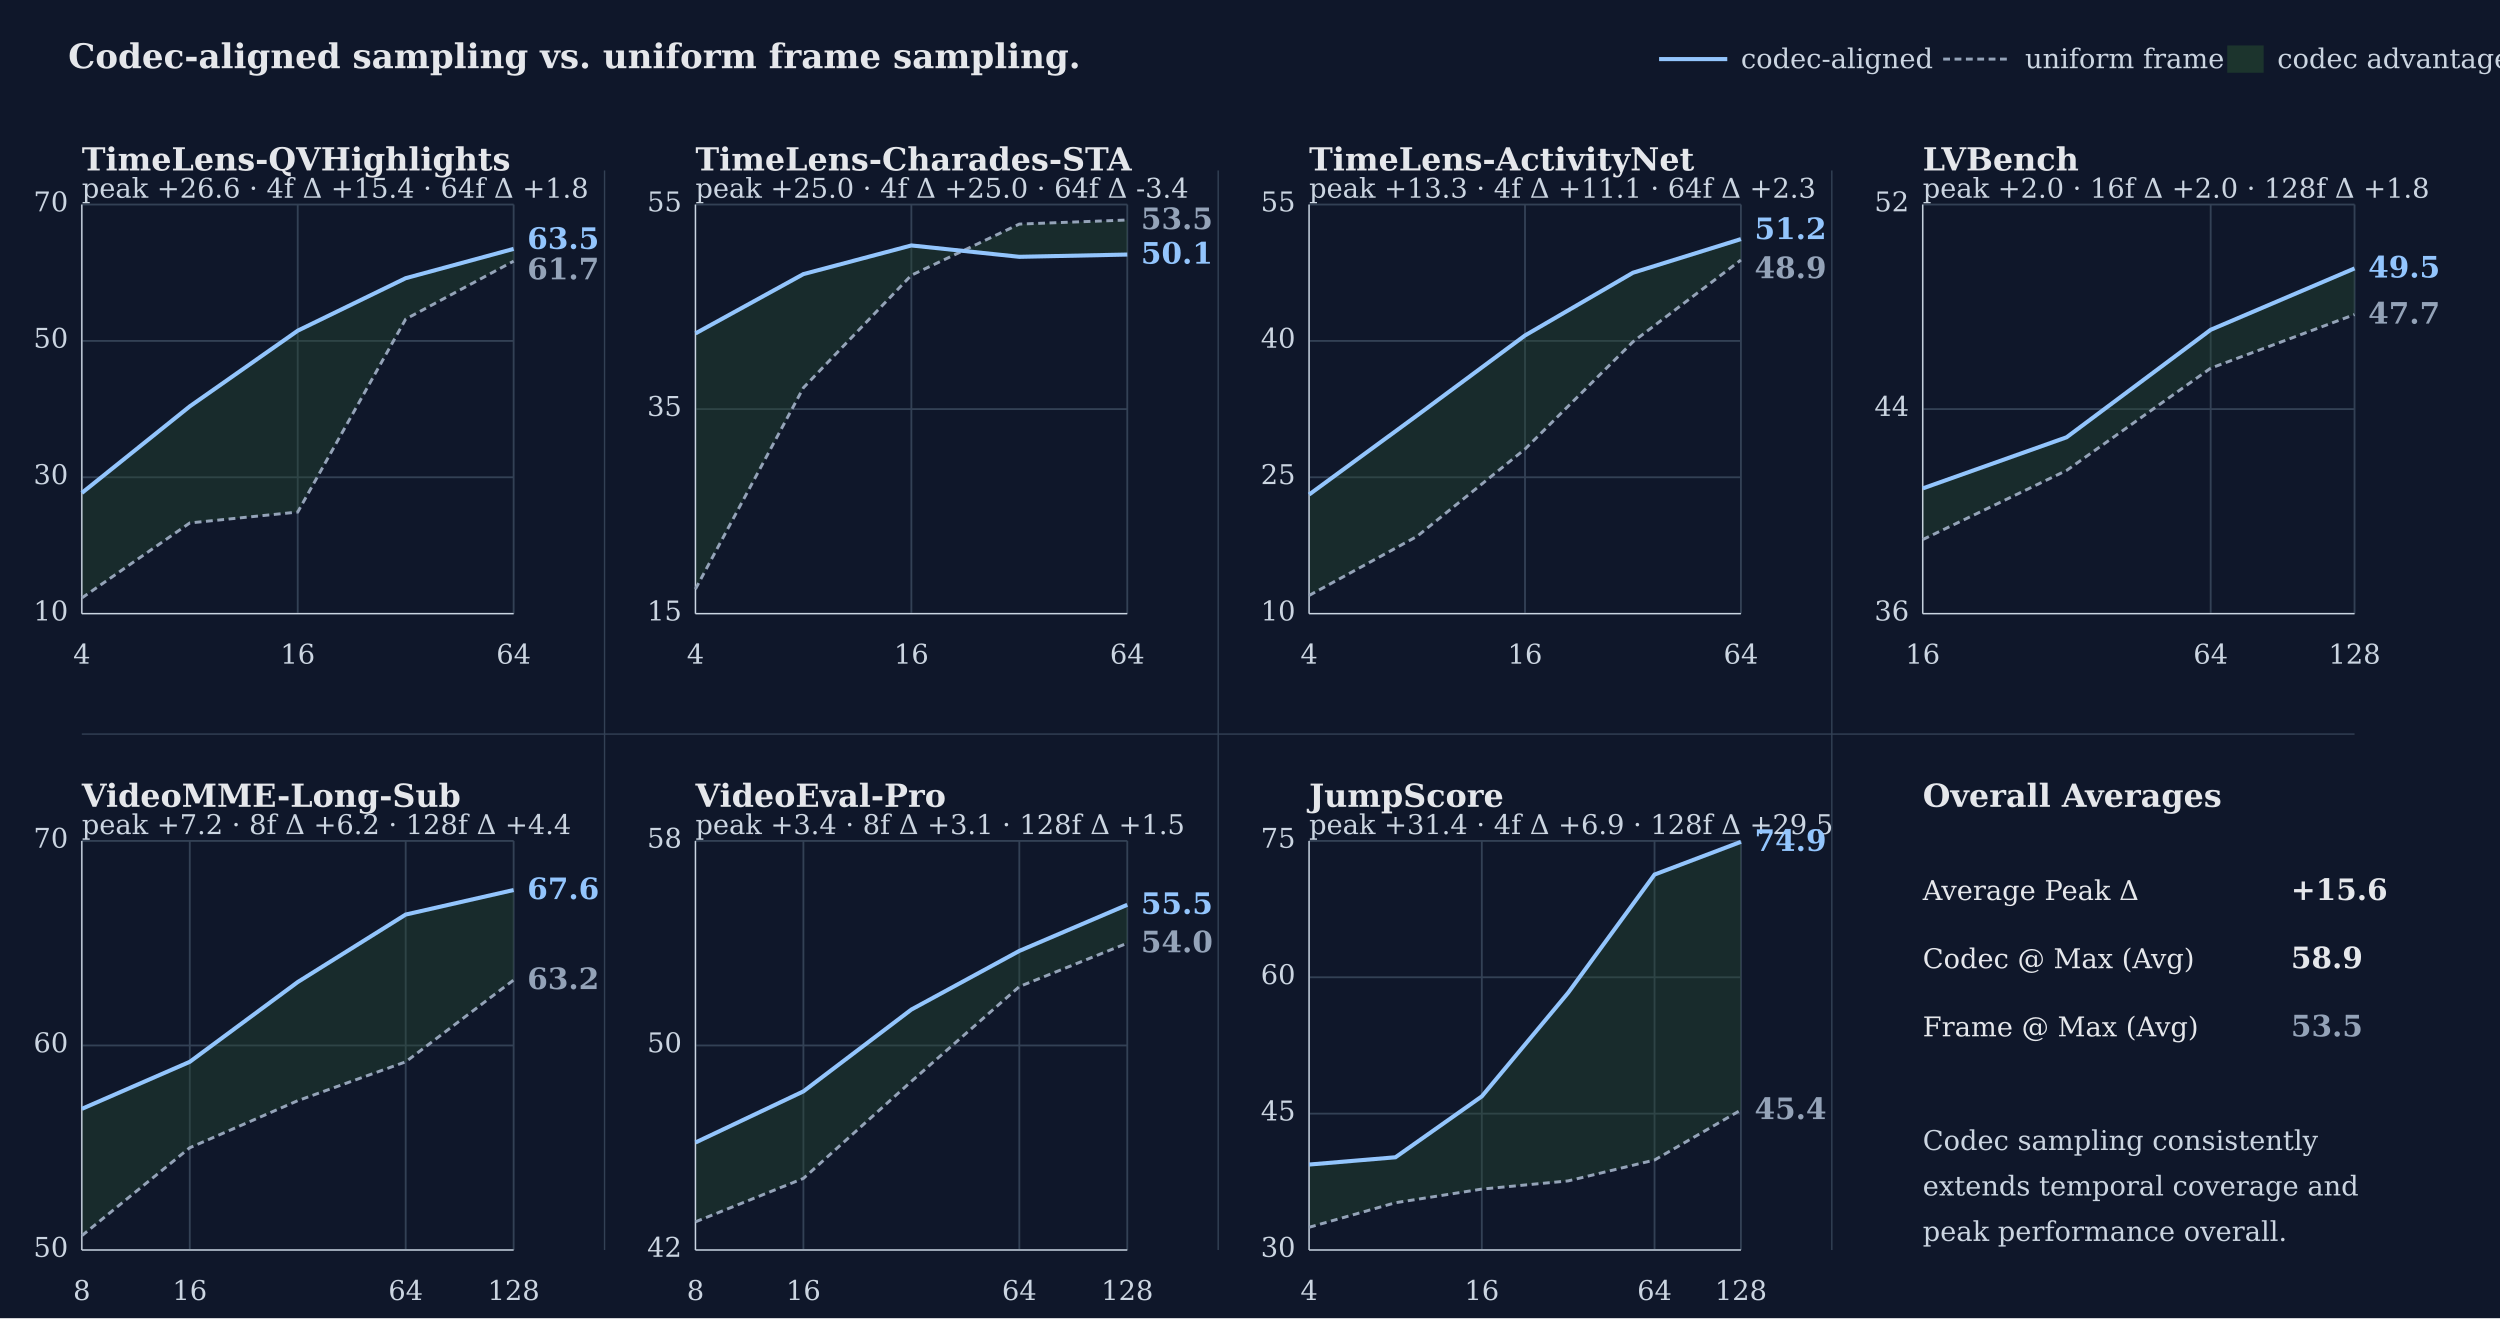
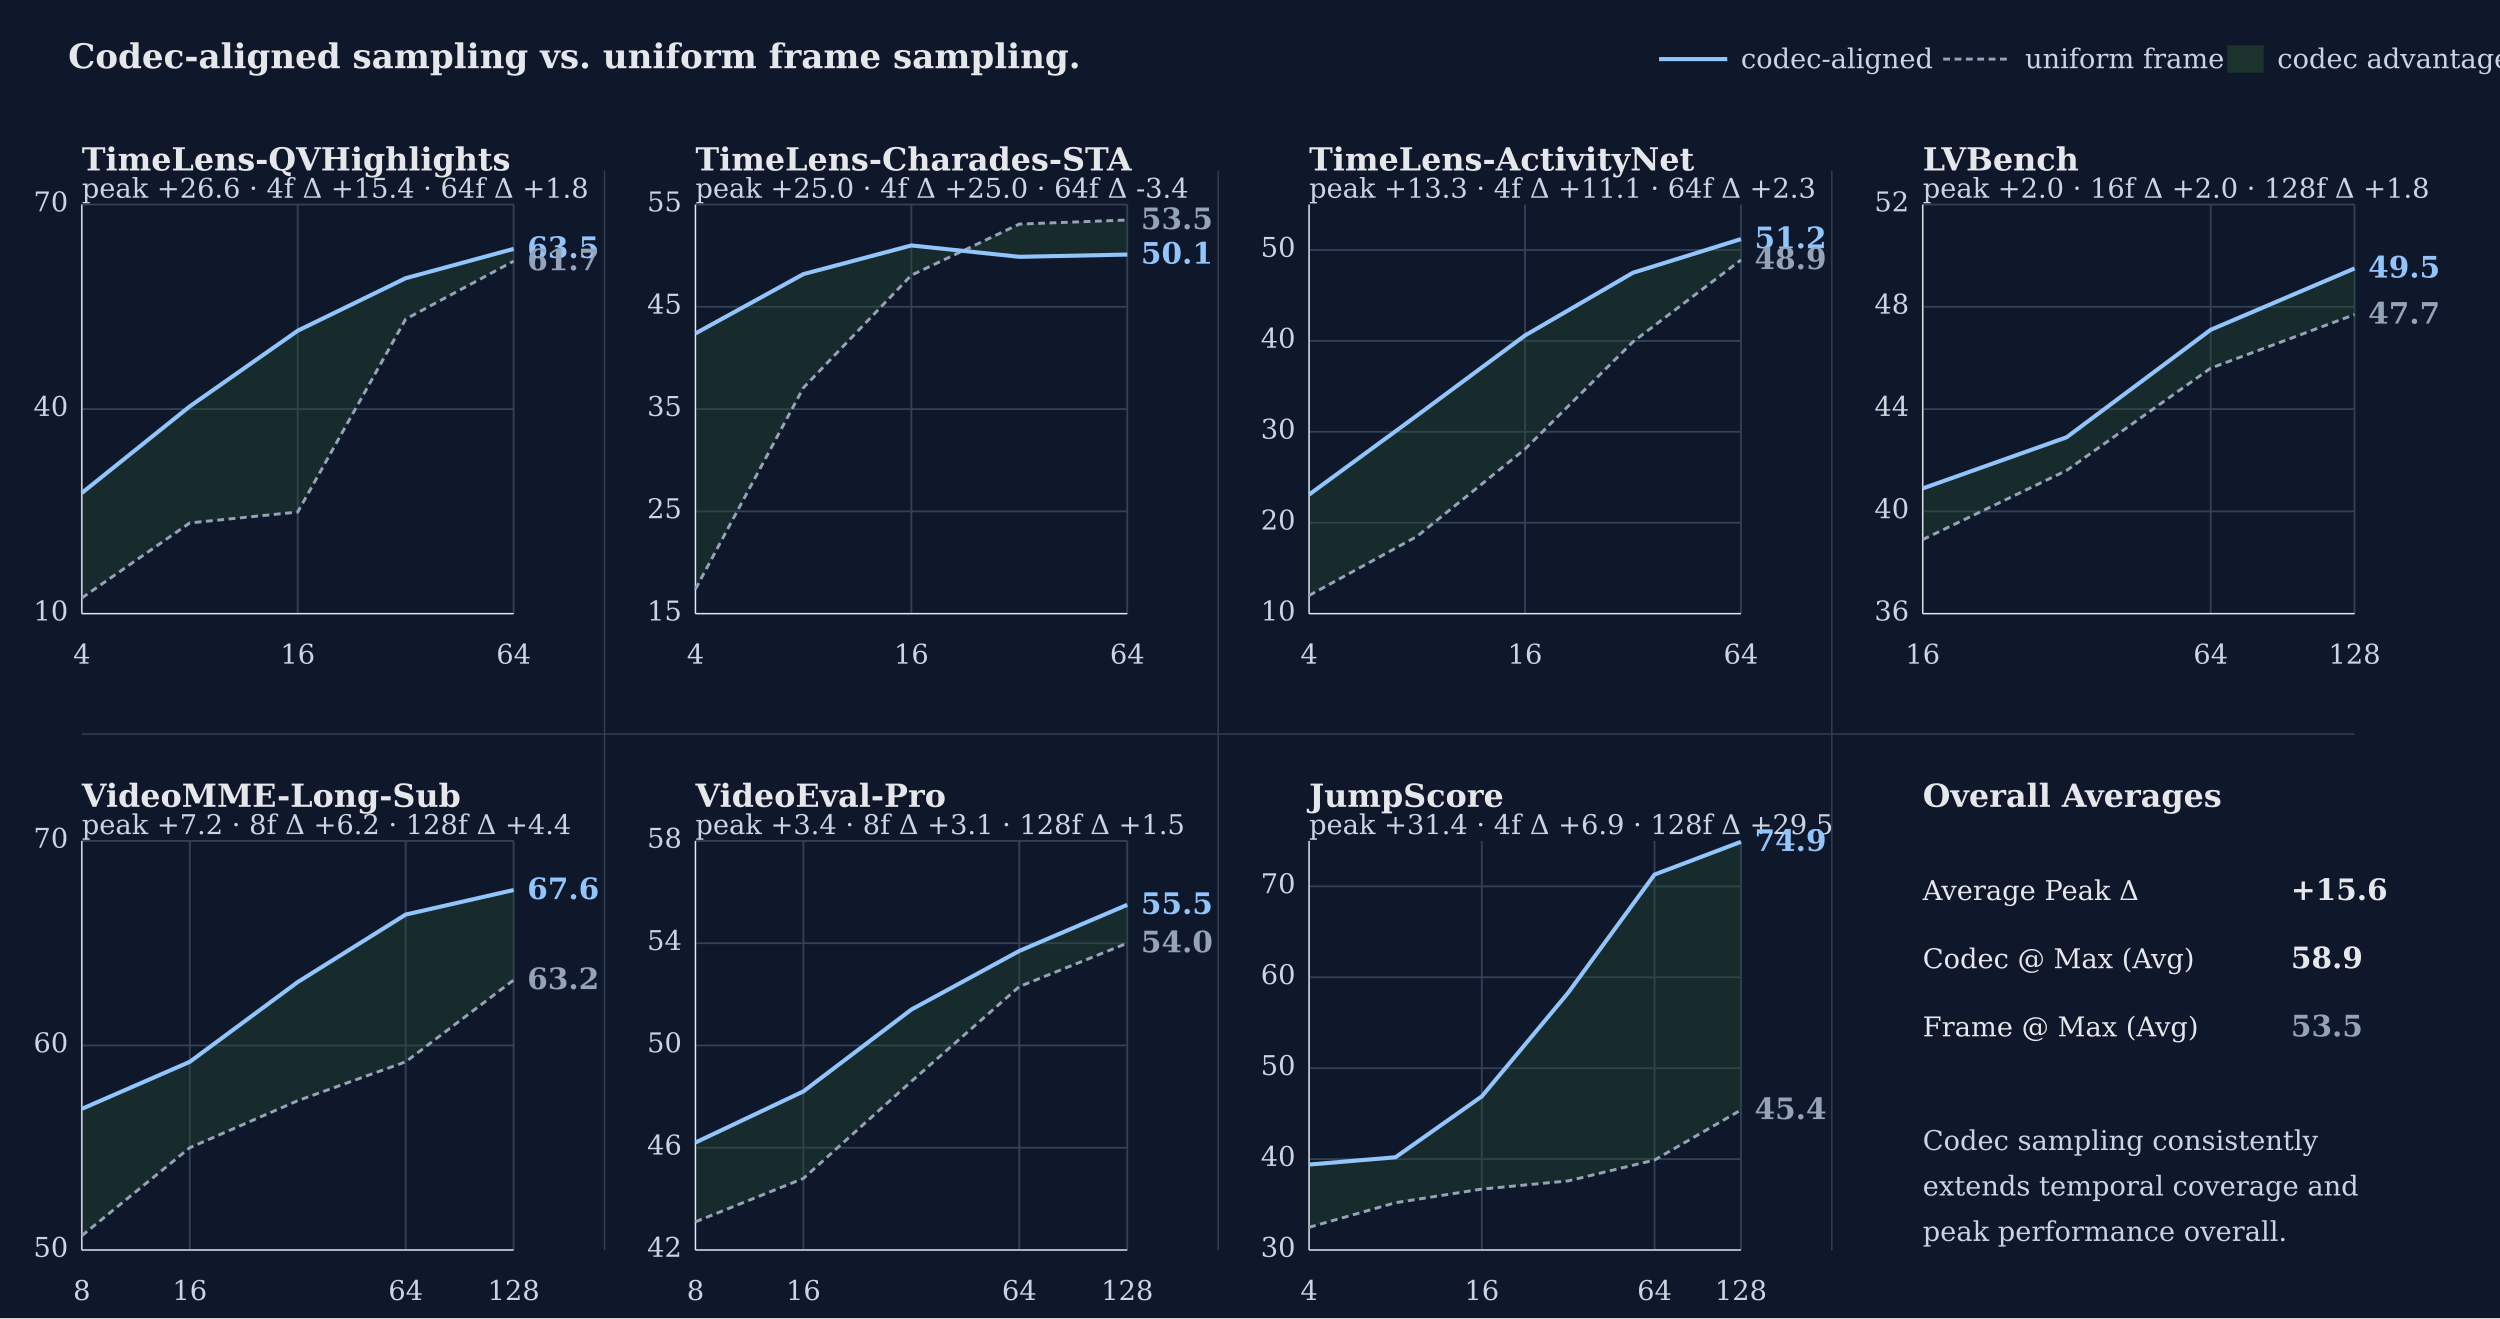
<svg xmlns="http://www.w3.org/2000/svg" width="1100" height="580" viewBox="0 0 1100 580" role="img" aria-labelledby="title desc">
  <defs>
    <style>
@keyframes cvf-fade{from{opacity:0}to{opacity:1}}
@keyframes cvf-draw{from{stroke-dashoffset:900}to{stroke-dashoffset:0}}
g[id^="cvf-panel-"]{animation:cvf-fade .4s ease-out both}
- .codec-line{stroke-dasharray:900;animation:cvf-draw 1.2s ease-out .35s both}
+ .codec-line{stroke:#93c5fd;stroke-dasharray:900;animation:cvf-draw 1.2s ease-out .35s both}
+ .frame-line{stroke:#94a3b8}
.caption{font:600 15px "DejaVu Serif", "Nimbus Roman", "Times New Roman", "Times", serif;fill:#e5e7eb}
- .caption-muted{fill:#cbd5e1}
.panel-title{font:600 14px "DejaVu Serif", "Nimbus Roman", "Times New Roman", "Times", serif;fill:#e5e7eb}
.subhead{font:12px "DejaVu Serif", "Nimbus Roman", "Times New Roman", "Times", serif;fill:#cbd5e1}
.tick{font:12px "DejaVu Serif", "Nimbus Roman", "Times New Roman", "Times", serif;fill:#cbd5e1}
.score-codec{font:bold 13px "DejaVu Serif", "Nimbus Roman", "Times New Roman", "Times", serif;fill:#93c5fd}
.score-frame{font:bold 13px "DejaVu Serif", "Nimbus Roman", "Times New Roman", "Times", serif;fill:#94a3b8}
- .axis{stroke:#cbd5e1;stroke-width:0.6}
+ .axis{stroke:#e5e7eb;stroke-width:0.6}
.grid{stroke:#334155;stroke-width:0.8}
- 
-     /* Extracted Inline Colors */
-     .fill-ffffff { fill: #0f172a; }
-     .stroke-eaecef { stroke: #334155; }
-     .stroke-1a1a1a { stroke: #93c5fd; }
-     .stroke-8c959f { stroke: #94a3b8; }
-     .fill-fef3c7 { fill: #25482f; }
-     .fill-1a1a1a { fill: #e5e7eb; }
-     .fill-6a737d { fill: #cbd5e1; }
-   </style>
+ .advantage{fill:#25482f}
+ .summary-text{fill:#e5e7eb}
+ .muted-text{fill:#cbd5e1}
+ </style>
  </defs>
-   <rect width="1100" height="580" class="fill-ffffff" />
-   <line x1="36" y1="323" x2="1036" y2="323" stroke-width="0.6" class="stroke-eaecef" />
-   <line x1="266" y1="75" x2="266" y2="550" stroke-width="0.6" class="stroke-eaecef" />
-   <line x1="536" y1="75" x2="536" y2="550" stroke-width="0.6" class="stroke-eaecef" />
-   <line x1="806" y1="75" x2="806" y2="550" stroke-width="0.6" class="stroke-eaecef" />
+   <rect width="1100" height="580" fill="#0f172a" />
+   <line x1="36" y1="323" x2="1036" y2="323" stroke-width="0.6" stroke="#334155" />
+   <line x1="266" y1="75" x2="266" y2="550" stroke-width="0.6" stroke="#334155" />
+   <line x1="536" y1="75" x2="536" y2="550" stroke-width="0.6" stroke="#334155" />
+   <line x1="806" y1="75" x2="806" y2="550" stroke-width="0.6" stroke="#334155" />
  <text class="caption" x="30" y="30">Codec-aligned sampling vs. uniform frame sampling.</text>
  <g transform="translate(730, 26)">
-     <line x1="0" y1="0" x2="30" y2="0" stroke-width="1.8" class="stroke-1a1a1a" />
+     <line x1="0" y1="0" x2="30" y2="0" stroke-width="1.8" stroke="#93c5fd" />
    <text class="tick" x="36" y="4">codec-aligned</text>
-     <line x1="125" y1="0" x2="155" y2="0" stroke-width="1.3" stroke-dasharray="3 2" class="stroke-8c959f" />
+     <line x1="125" y1="0" x2="155" y2="0" stroke-width="1.3" stroke-dasharray="3 2" stroke="#94a3b8" />
    <text class="tick" x="161" y="4">uniform frame</text>
-     <rect x="250" y="-6" width="16" height="12" opacity="0.6" class="fill-fef3c7" />
+     <rect x="250" y="-6" width="16" height="12" opacity="0.6" fill="#25482f" />
    <text class="tick" x="272" y="4">codec advantage</text>
  </g>
  <g id="cvf-panel-0" transform="translate(-12.00,-24.00)" style="animation-delay:0.00s">
    <text x="48" y="99" class="panel-title">TimeLens-QVHighlights</text>
    <text x="48" y="111" class="subhead">peak +26.6  ·  4f Δ +15.4  ·  64f Δ +1.8</text>
    <line x1="48" y1="294.0" x2="238" y2="294.0" class="grid" />
    <text x="42" y="297.0" text-anchor="end" class="tick">10</text>
-     <line x1="48" y1="234.0" x2="238" y2="234.0" class="grid" />
-     <text x="42" y="237.0" text-anchor="end" class="tick">30</text>
-     <line x1="48" y1="174.0" x2="238" y2="174.0" class="grid" />
-     <text x="42" y="177.0" text-anchor="end" class="tick">50</text>
+     <line x1="48" y1="204.0" x2="238" y2="204.0" class="grid" />
+     <text x="42" y="207.0" text-anchor="end" class="tick">40</text>
    <line x1="48" y1="114.0" x2="238" y2="114.0" class="grid" />
    <text x="42" y="117.0" text-anchor="end" class="tick">70</text>
    <text x="48.0" y="316.0" text-anchor="middle" class="tick">4</text>
+     <line class="grid" x1="48.0" y1="114" x2="48.0" y2="294" />
    <text x="143.0" y="316.0" text-anchor="middle" class="tick">16</text>
+     <line class="grid" x1="143.0" y1="114" x2="143.0" y2="294" />
    <text x="238.0" y="316.0" text-anchor="middle" class="tick">64</text>
-     <line class="grid" x1="48.0" y1="114" x2="48.0" y2="294" />
-     <line class="grid" x1="143.0" y1="114" x2="143.0" y2="294" />
-     <line class="grid" x1="238.0" y1="114" x2="238.0" y2="294" />
-     <polygon points="48.0,287.1 95.5,254.1 143.0,249.3 190.5,164.4 238.0,138.9 238.0,133.5 190.5,146.4 143.0,169.5 95.5,202.8 48.0,240.9" opacity="0.4" class="fill-fef3c7" />
-     <line x1="48" y1="114" x2="48" y2="294" class="axis" />
-     <line x1="48" y1="294" x2="238" y2="294" class="axis" />
-     <polyline points="48.0,287.1 95.5,254.1 143.0,249.3 190.5,164.4 238.0,138.9" fill="none" stroke-width="1.3" stroke-dasharray="3 2" class="stroke-8c959f" />
-     <polyline class="codec-line stroke-1a1a1a" points="48.0,240.9 95.5,202.8 143.0,169.5 190.5,146.4 238.0,133.5" fill="none" stroke-width="1.8" />
-     <text x="244" y="133.5" class="score-codec">63.5</text>
-     <text x="244" y="146.9" class="score-frame">61.7</text>
+     <line class="grid" x1="238.0" y1="114" x2="238.0" y2="294" />
+     <polygon points="48.0,287.1 95.5,254.1 143.0,249.3 190.5,164.4 238.0,138.9 238.0,133.5 190.5,146.4 143.0,169.5 95.5,202.8 48.0,240.9" opacity="0.4" class="advantage" />
+     <line x1="48" y1="114" x2="48" y2="294" class="axis" />
+     <line x1="48" y1="294" x2="238" y2="294" class="axis" />
+     <polyline points="48.0,287.1 95.5,254.1 143.0,249.3 190.5,164.4 238.0,138.9" fill="none" stroke-width="1.3" stroke-dasharray="3 2" class="frame-line" />
+     <polyline class="codec-line" points="48.0,240.9 95.5,202.8 143.0,169.5 190.5,146.4 238.0,133.5" fill="none" stroke-width="1.8" />
+     <text x="244" y="137.5" class="score-codec">63.5</text>
+     <text x="244" y="142.9" class="score-frame">61.7</text>
  </g>
  <g id="cvf-panel-1" transform="translate(258.00,-24.00)" style="animation-delay:0.08s">
    <text x="48" y="99" class="panel-title">TimeLens-Charades-STA</text>
    <text x="48" y="111" class="subhead">peak +25.0  ·  4f Δ +25.0  ·  64f Δ -3.4</text>
    <line x1="48" y1="294.0" x2="238" y2="294.0" class="grid" />
    <text x="42" y="297.0" text-anchor="end" class="tick">15</text>
+     <line x1="48" y1="249.0" x2="238" y2="249.0" class="grid" />
+     <text x="42" y="252.0" text-anchor="end" class="tick">25</text>
    <line x1="48" y1="204.0" x2="238" y2="204.0" class="grid" />
    <text x="42" y="207.0" text-anchor="end" class="tick">35</text>
+     <line x1="48" y1="159.0" x2="238" y2="159.0" class="grid" />
+     <text x="42" y="162.0" text-anchor="end" class="tick">45</text>
    <line x1="48" y1="114.0" x2="238" y2="114.0" class="grid" />
    <text x="42" y="117.0" text-anchor="end" class="tick">55</text>
    <text x="48.0" y="316.0" text-anchor="middle" class="tick">4</text>
+     <line class="grid" x1="48.0" y1="114" x2="48.0" y2="294" />
    <text x="143.0" y="316.0" text-anchor="middle" class="tick">16</text>
+     <line class="grid" x1="143.0" y1="114" x2="143.0" y2="294" />
    <text x="238.0" y="316.0" text-anchor="middle" class="tick">64</text>
-     <line class="grid" x1="48.0" y1="114" x2="48.0" y2="294" />
-     <line class="grid" x1="143.0" y1="114" x2="143.0" y2="294" />
-     <line class="grid" x1="238.0" y1="114" x2="238.0" y2="294" />
-     <polygon points="48.0,283.2 95.5,194.6 143.0,145.1 190.5,122.6 238.0,120.8 238.0,136.0 190.5,137.0 143.0,132.0 95.5,144.6 48.0,170.7" opacity="0.4" class="fill-fef3c7" />
-     <line x1="48" y1="114" x2="48" y2="294" class="axis" />
-     <line x1="48" y1="294" x2="238" y2="294" class="axis" />
-     <polyline points="48.0,283.2 95.5,194.6 143.0,145.1 190.5,122.6 238.0,120.8" fill="none" stroke-width="1.3" stroke-dasharray="3 2" class="stroke-8c959f" />
-     <polyline class="codec-line stroke-1a1a1a" points="48.0,170.7 95.5,144.6 143.0,132.0 190.5,137.0 238.0,136.0" fill="none" stroke-width="1.8" />
+     <line class="grid" x1="238.0" y1="114" x2="238.0" y2="294" />
+     <polygon points="48.0,283.2 95.5,194.6 143.0,145.1 190.5,122.6 238.0,120.8 238.0,136.0 190.5,137.0 143.0,132.0 95.5,144.6 48.0,170.7" opacity="0.4" class="advantage" />
+     <line x1="48" y1="114" x2="48" y2="294" class="axis" />
+     <line x1="48" y1="294" x2="238" y2="294" class="axis" />
+     <polyline points="48.0,283.2 95.5,194.6 143.0,145.1 190.5,122.6 238.0,120.8" fill="none" stroke-width="1.3" stroke-dasharray="3 2" class="frame-line" />
+     <polyline class="codec-line" points="48.0,170.7 95.5,144.6 143.0,132.0 190.5,137.0 238.0,136.0" fill="none" stroke-width="1.8" />
    <text x="244" y="140.0" class="score-codec">50.1</text>
    <text x="244" y="124.8" class="score-frame">53.5</text>
  </g>
  <g id="cvf-panel-2" transform="translate(528.00,-24.00)" style="animation-delay:0.16s">
    <text x="48" y="99" class="panel-title">TimeLens-ActivityNet</text>
    <text x="48" y="111" class="subhead">peak +13.3  ·  4f Δ +11.1  ·  64f Δ +2.3</text>
    <line x1="48" y1="294.0" x2="238" y2="294.0" class="grid" />
    <text x="42" y="297.0" text-anchor="end" class="tick">10</text>
-     <line x1="48" y1="234.0" x2="238" y2="234.0" class="grid" />
-     <text x="42" y="237.0" text-anchor="end" class="tick">25</text>
+     <line x1="48" y1="254.0" x2="238" y2="254.0" class="grid" />
+     <text x="42" y="257.0" text-anchor="end" class="tick">20</text>
+     <line x1="48" y1="214.0" x2="238" y2="214.0" class="grid" />
+     <text x="42" y="217.0" text-anchor="end" class="tick">30</text>
    <line x1="48" y1="174.0" x2="238" y2="174.0" class="grid" />
    <text x="42" y="177.0" text-anchor="end" class="tick">40</text>
-     <line x1="48" y1="114.0" x2="238" y2="114.0" class="grid" />
-     <text x="42" y="117.0" text-anchor="end" class="tick">55</text>
-     <text x="48.0" y="316.0" text-anchor="middle" class="tick">4</text>
+     <line x1="48" y1="134.0" x2="238" y2="134.0" class="grid" />
+     <text x="42" y="137.0" text-anchor="end" class="tick">50</text>
+     <text x="48.0" y="316.0" text-anchor="middle" class="tick">4</text>
+     <line class="grid" x1="48.0" y1="114" x2="48.0" y2="294" />
    <text x="143.0" y="316.0" text-anchor="middle" class="tick">16</text>
+     <line class="grid" x1="143.0" y1="114" x2="143.0" y2="294" />
    <text x="238.0" y="316.0" text-anchor="middle" class="tick">64</text>
-     <line class="grid" x1="48.0" y1="114" x2="48.0" y2="294" />
-     <line class="grid" x1="143.0" y1="114" x2="143.0" y2="294" />
-     <line class="grid" x1="238.0" y1="114" x2="238.0" y2="294" />
-     <polygon points="48.0,286.0 95.5,260.0 143.0,221.6 190.5,174.4 238.0,138.4 238.0,129.2 190.5,144.0 143.0,171.6 95.5,206.8 48.0,241.6" opacity="0.4" class="fill-fef3c7" />
-     <line x1="48" y1="114" x2="48" y2="294" class="axis" />
-     <line x1="48" y1="294" x2="238" y2="294" class="axis" />
-     <polyline points="48.0,286.0 95.5,260.0 143.0,221.6 190.5,174.4 238.0,138.4" fill="none" stroke-width="1.3" stroke-dasharray="3 2" class="stroke-8c959f" />
-     <polyline class="codec-line stroke-1a1a1a" points="48.0,241.6 95.5,206.8 143.0,171.6 190.5,144.0 238.0,129.2" fill="none" stroke-width="1.8" />
-     <text x="244" y="129.2" class="score-codec">51.2</text>
-     <text x="244" y="146.4" class="score-frame">48.9</text>
+     <line class="grid" x1="238.0" y1="114" x2="238.0" y2="294" />
+     <polygon points="48.0,286.0 95.5,260.0 143.0,221.6 190.5,174.4 238.0,138.4 238.0,129.2 190.5,144.0 143.0,171.6 95.5,206.8 48.0,241.6" opacity="0.4" class="advantage" />
+     <line x1="48" y1="114" x2="48" y2="294" class="axis" />
+     <line x1="48" y1="294" x2="238" y2="294" class="axis" />
+     <polyline points="48.0,286.0 95.5,260.0 143.0,221.6 190.5,174.4 238.0,138.4" fill="none" stroke-width="1.3" stroke-dasharray="3 2" class="frame-line" />
+     <polyline class="codec-line" points="48.0,241.6 95.5,206.8 143.0,171.6 190.5,144.0 238.0,129.2" fill="none" stroke-width="1.8" />
+     <text x="244" y="133.2" class="score-codec">51.2</text>
+     <text x="244" y="142.4" class="score-frame">48.9</text>
  </g>
  <g id="cvf-panel-3" transform="translate(798.00,-24.00)" style="animation-delay:0.24s">
    <text x="48" y="99" class="panel-title">LVBench</text>
    <text x="48" y="111" class="subhead">peak +2.0  ·  16f Δ +2.0  ·  128f Δ +1.8</text>
    <line x1="48" y1="294.0" x2="238" y2="294.0" class="grid" />
    <text x="42" y="297.0" text-anchor="end" class="tick">36</text>
+     <line x1="48" y1="249.0" x2="238" y2="249.0" class="grid" />
+     <text x="42" y="252.0" text-anchor="end" class="tick">40</text>
    <line x1="48" y1="204.0" x2="238" y2="204.0" class="grid" />
    <text x="42" y="207.0" text-anchor="end" class="tick">44</text>
+     <line x1="48" y1="159.0" x2="238" y2="159.0" class="grid" />
+     <text x="42" y="162.0" text-anchor="end" class="tick">48</text>
    <line x1="48" y1="114.0" x2="238" y2="114.0" class="grid" />
    <text x="42" y="117.0" text-anchor="end" class="tick">52</text>
    <text x="48.0" y="316.0" text-anchor="middle" class="tick">16</text>
+     <line class="grid" x1="48.0" y1="114" x2="48.0" y2="294" />
    <text x="174.7" y="316.0" text-anchor="middle" class="tick">64</text>
-     <text x="238.0" y="316.0" text-anchor="middle" class="tick">128</text>
-     <line class="grid" x1="48.0" y1="114" x2="48.0" y2="294" />
    <line class="grid" x1="174.7" y1="114" x2="174.7" y2="294" />
-     <line class="grid" x1="238.0" y1="114" x2="238.0" y2="294" />
-     <polygon points="48.0,261.4 111.3,231.0 174.7,186.0 238.0,162.4 238.0,142.1 174.7,169.1 111.3,216.4 48.0,238.9" opacity="0.4" class="fill-fef3c7" />
-     <line x1="48" y1="114" x2="48" y2="294" class="axis" />
-     <line x1="48" y1="294" x2="238" y2="294" class="axis" />
-     <polyline points="48.0,261.4 111.3,231.0 174.7,186.0 238.0,162.4" fill="none" stroke-width="1.3" stroke-dasharray="3 2" class="stroke-8c959f" />
-     <polyline class="codec-line stroke-1a1a1a" points="48.0,238.9 111.3,216.4 174.7,169.1 238.0,142.1" fill="none" stroke-width="1.8" />
+     <text x="238.0" y="316.0" text-anchor="middle" class="tick">128</text>
+     <line class="grid" x1="238.0" y1="114" x2="238.0" y2="294" />
+     <polygon points="48.0,261.4 111.3,231.0 174.7,186.0 238.0,162.4 238.0,142.1 174.7,169.1 111.3,216.4 48.0,238.9" opacity="0.4" class="advantage" />
+     <line x1="48" y1="114" x2="48" y2="294" class="axis" />
+     <line x1="48" y1="294" x2="238" y2="294" class="axis" />
+     <polyline points="48.0,261.4 111.3,231.0 174.7,186.0 238.0,162.4" fill="none" stroke-width="1.3" stroke-dasharray="3 2" class="frame-line" />
+     <polyline class="codec-line" points="48.0,238.9 111.3,216.4 174.7,169.1 238.0,142.1" fill="none" stroke-width="1.8" />
    <text x="244" y="146.1" class="score-codec">49.5</text>
    <text x="244" y="166.4" class="score-frame">47.7</text>
  </g>
  <g id="cvf-panel-4" transform="translate(-12.00,256.00)" style="animation-delay:0.32s">
    <text x="48" y="99" class="panel-title">VideoMME-Long-Sub</text>
    <text x="48" y="111" class="subhead">peak +7.2  ·  8f Δ +6.2  ·  128f Δ +4.4</text>
    <line x1="48" y1="294.0" x2="238" y2="294.0" class="grid" />
    <text x="42" y="297.0" text-anchor="end" class="tick">50</text>
    <line x1="48" y1="204.0" x2="238" y2="204.0" class="grid" />
    <text x="42" y="207.0" text-anchor="end" class="tick">60</text>
    <line x1="48" y1="114.0" x2="238" y2="114.0" class="grid" />
    <text x="42" y="117.0" text-anchor="end" class="tick">70</text>
    <text x="48.0" y="316.0" text-anchor="middle" class="tick">8</text>
+     <line class="grid" x1="48.0" y1="114" x2="48.0" y2="294" />
    <text x="95.5" y="316.0" text-anchor="middle" class="tick">16</text>
+     <line class="grid" x1="95.5" y1="114" x2="95.5" y2="294" />
    <text x="190.5" y="316.0" text-anchor="middle" class="tick">64</text>
-     <text x="238.0" y="316.0" text-anchor="middle" class="tick">128</text>
-     <line class="grid" x1="48.0" y1="114" x2="48.0" y2="294" />
-     <line class="grid" x1="95.5" y1="114" x2="95.5" y2="294" />
    <line class="grid" x1="190.5" y1="114" x2="190.5" y2="294" />
-     <line class="grid" x1="238.0" y1="114" x2="238.0" y2="294" />
-     <polygon points="48.0,287.7 95.5,249.0 143.0,228.3 190.5,211.2 238.0,175.2 238.0,135.6 190.5,146.4 143.0,176.1 95.5,211.2 48.0,231.9" opacity="0.4" class="fill-fef3c7" />
-     <line x1="48" y1="114" x2="48" y2="294" class="axis" />
-     <line x1="48" y1="294" x2="238" y2="294" class="axis" />
-     <polyline points="48.0,287.7 95.5,249.0 143.0,228.3 190.5,211.2 238.0,175.2" fill="none" stroke-width="1.3" stroke-dasharray="3 2" class="stroke-8c959f" />
-     <polyline class="codec-line stroke-1a1a1a" points="48.0,231.9 95.5,211.2 143.0,176.1 190.5,146.4 238.0,135.6" fill="none" stroke-width="1.8" />
+     <text x="238.0" y="316.0" text-anchor="middle" class="tick">128</text>
+     <line class="grid" x1="238.0" y1="114" x2="238.0" y2="294" />
+     <polygon points="48.0,287.7 95.5,249.0 143.0,228.3 190.5,211.2 238.0,175.2 238.0,135.6 190.5,146.4 143.0,176.1 95.5,211.2 48.0,231.9" opacity="0.4" class="advantage" />
+     <line x1="48" y1="114" x2="48" y2="294" class="axis" />
+     <line x1="48" y1="294" x2="238" y2="294" class="axis" />
+     <polyline points="48.0,287.7 95.5,249.0 143.0,228.3 190.5,211.2 238.0,175.2" fill="none" stroke-width="1.3" stroke-dasharray="3 2" class="frame-line" />
+     <polyline class="codec-line" points="48.0,231.9 95.5,211.2 143.0,176.1 190.5,146.4 238.0,135.6" fill="none" stroke-width="1.8" />
    <text x="244" y="139.6" class="score-codec">67.6</text>
    <text x="244" y="179.2" class="score-frame">63.2</text>
  </g>
  <g id="cvf-panel-5" transform="translate(258.00,256.00)" style="animation-delay:0.40s">
    <text x="48" y="99" class="panel-title">VideoEval-Pro</text>
    <text x="48" y="111" class="subhead">peak +3.4  ·  8f Δ +3.1  ·  128f Δ +1.5</text>
    <line x1="48" y1="294.0" x2="238" y2="294.0" class="grid" />
    <text x="42" y="297.0" text-anchor="end" class="tick">42</text>
+     <line x1="48" y1="249.0" x2="238" y2="249.0" class="grid" />
+     <text x="42" y="252.0" text-anchor="end" class="tick">46</text>
    <line x1="48" y1="204.0" x2="238" y2="204.0" class="grid" />
    <text x="42" y="207.0" text-anchor="end" class="tick">50</text>
+     <line x1="48" y1="159.0" x2="238" y2="159.0" class="grid" />
+     <text x="42" y="162.0" text-anchor="end" class="tick">54</text>
    <line x1="48" y1="114.0" x2="238" y2="114.0" class="grid" />
    <text x="42" y="117.0" text-anchor="end" class="tick">58</text>
    <text x="48.0" y="316.0" text-anchor="middle" class="tick">8</text>
+     <line class="grid" x1="48.0" y1="114" x2="48.0" y2="294" />
    <text x="95.5" y="316.0" text-anchor="middle" class="tick">16</text>
+     <line class="grid" x1="95.5" y1="114" x2="95.5" y2="294" />
    <text x="190.5" y="316.0" text-anchor="middle" class="tick">64</text>
-     <text x="238.0" y="316.0" text-anchor="middle" class="tick">128</text>
-     <line class="grid" x1="48.0" y1="114" x2="48.0" y2="294" />
-     <line class="grid" x1="95.5" y1="114" x2="95.5" y2="294" />
    <line class="grid" x1="190.5" y1="114" x2="190.5" y2="294" />
-     <line class="grid" x1="238.0" y1="114" x2="238.0" y2="294" />
-     <polygon points="48.0,281.6 95.5,262.5 143.0,219.8 190.5,178.1 238.0,159.0 238.0,142.1 190.5,162.4 143.0,188.2 95.5,224.2 48.0,246.7" opacity="0.4" class="fill-fef3c7" />
-     <line x1="48" y1="114" x2="48" y2="294" class="axis" />
-     <line x1="48" y1="294" x2="238" y2="294" class="axis" />
-     <polyline points="48.0,281.6 95.5,262.5 143.0,219.8 190.5,178.1 238.0,159.0" fill="none" stroke-width="1.3" stroke-dasharray="3 2" class="stroke-8c959f" />
-     <polyline class="codec-line stroke-1a1a1a" points="48.0,246.7 95.5,224.2 143.0,188.2 190.5,162.4 238.0,142.1" fill="none" stroke-width="1.8" />
+     <text x="238.0" y="316.0" text-anchor="middle" class="tick">128</text>
+     <line class="grid" x1="238.0" y1="114" x2="238.0" y2="294" />
+     <polygon points="48.0,281.6 95.5,262.5 143.0,219.8 190.5,178.1 238.0,159.0 238.0,142.1 190.5,162.4 143.0,188.2 95.5,224.2 48.0,246.7" opacity="0.4" class="advantage" />
+     <line x1="48" y1="114" x2="48" y2="294" class="axis" />
+     <line x1="48" y1="294" x2="238" y2="294" class="axis" />
+     <polyline points="48.0,281.6 95.5,262.5 143.0,219.8 190.5,178.1 238.0,159.0" fill="none" stroke-width="1.3" stroke-dasharray="3 2" class="frame-line" />
+     <polyline class="codec-line" points="48.0,246.7 95.5,224.2 143.0,188.2 190.5,162.4 238.0,142.1" fill="none" stroke-width="1.8" />
    <text x="244" y="146.1" class="score-codec">55.5</text>
    <text x="244" y="163.0" class="score-frame">54.0</text>
  </g>
  <g id="cvf-panel-6" transform="translate(528.00,256.00)" style="animation-delay:0.48s">
    <text x="48" y="99" class="panel-title">JumpScore</text>
    <text x="48" y="111" class="subhead">peak +31.4  ·  4f Δ +6.9  ·  128f Δ +29.5</text>
    <line x1="48" y1="294.0" x2="238" y2="294.0" class="grid" />
    <text x="42" y="297.0" text-anchor="end" class="tick">30</text>
-     <line x1="48" y1="234.0" x2="238" y2="234.0" class="grid" />
-     <text x="42" y="237.0" text-anchor="end" class="tick">45</text>
+     <line x1="48" y1="254.0" x2="238" y2="254.0" class="grid" />
+     <text x="42" y="257.0" text-anchor="end" class="tick">40</text>
+     <line x1="48" y1="214.0" x2="238" y2="214.0" class="grid" />
+     <text x="42" y="217.0" text-anchor="end" class="tick">50</text>
    <line x1="48" y1="174.0" x2="238" y2="174.0" class="grid" />
    <text x="42" y="177.0" text-anchor="end" class="tick">60</text>
-     <line x1="48" y1="114.0" x2="238" y2="114.0" class="grid" />
-     <text x="42" y="117.0" text-anchor="end" class="tick">75</text>
-     <text x="48.0" y="316.0" text-anchor="middle" class="tick">4</text>
+     <line x1="48" y1="134.0" x2="238" y2="134.0" class="grid" />
+     <text x="42" y="137.0" text-anchor="end" class="tick">70</text>
+     <text x="48.0" y="316.0" text-anchor="middle" class="tick">4</text>
+     <line class="grid" x1="48.0" y1="114" x2="48.0" y2="294" />
    <text x="124.0" y="316.0" text-anchor="middle" class="tick">16</text>
+     <line class="grid" x1="124.0" y1="114" x2="124.0" y2="294" />
    <text x="200.0" y="316.0" text-anchor="middle" class="tick">64</text>
-     <text x="238.0" y="316.0" text-anchor="middle" class="tick">128</text>
-     <line class="grid" x1="48.0" y1="114" x2="48.0" y2="294" />
-     <line class="grid" x1="124.0" y1="114" x2="124.0" y2="294" />
    <line class="grid" x1="200.0" y1="114" x2="200.0" y2="294" />
-     <line class="grid" x1="238.0" y1="114" x2="238.0" y2="294" />
-     <polygon points="48.0,284.0 86.0,273.2 124.0,267.2 162.0,263.6 200.0,254.4 238.0,232.4 238.0,114.4 200.0,128.8 162.0,180.8 124.0,226.4 86.0,253.2 48.0,256.4" opacity="0.4" class="fill-fef3c7" />
-     <line x1="48" y1="114" x2="48" y2="294" class="axis" />
-     <line x1="48" y1="294" x2="238" y2="294" class="axis" />
-     <polyline points="48.0,284.0 86.0,273.2 124.0,267.2 162.0,263.6 200.0,254.4 238.0,232.4" fill="none" stroke-width="1.3" stroke-dasharray="3 2" class="stroke-8c959f" />
-     <polyline class="codec-line stroke-1a1a1a" points="48.0,256.4 86.0,253.2 124.0,226.4 162.0,180.8 200.0,128.8 238.0,114.4" fill="none" stroke-width="1.8" />
+     <text x="238.0" y="316.0" text-anchor="middle" class="tick">128</text>
+     <line class="grid" x1="238.0" y1="114" x2="238.0" y2="294" />
+     <polygon points="48.0,284.0 86.0,273.2 124.0,267.2 162.0,263.6 200.0,254.4 238.0,232.4 238.0,114.4 200.0,128.8 162.0,180.8 124.0,226.4 86.0,253.2 48.0,256.4" opacity="0.4" class="advantage" />
+     <line x1="48" y1="114" x2="48" y2="294" class="axis" />
+     <line x1="48" y1="294" x2="238" y2="294" class="axis" />
+     <polyline points="48.0,284.0 86.0,273.2 124.0,267.2 162.0,263.6 200.0,254.4 238.0,232.4" fill="none" stroke-width="1.3" stroke-dasharray="3 2" class="frame-line" />
+     <polyline class="codec-line" points="48.0,256.4 86.0,253.2 124.0,226.4 162.0,180.8 200.0,128.8 238.0,114.4" fill="none" stroke-width="1.8" />
    <text x="244" y="118.4" class="score-codec">74.9</text>
    <text x="244" y="236.4" class="score-frame">45.4</text>
  </g>
  <g id="cvf-panel-7" transform="translate(798.00,256.00)" style="animation-delay:0.56s">
    <text x="48" y="99" class="panel-title">Overall Averages</text>
-     <text x="48" y="140" class="subhead fill-1a1a1a">Average Peak Δ</text>
-     <text x="210" y="140" class="score-codec fill-1a1a1a">+15.6</text>
-     <text x="48" y="170" class="subhead fill-1a1a1a">Codec @ Max (Avg)</text>
-     <text x="210" y="170" class="score-codec fill-1a1a1a">58.9</text>
-     <text x="48" y="200" class="subhead fill-1a1a1a">Frame @ Max (Avg)</text>
+     <text x="48" y="140" class="subhead summary-text">Average Peak Δ</text>
+     <text x="210" y="140" class="score-codec summary-text">+15.6</text>
+     <text x="48" y="170" class="subhead summary-text">Codec @ Max (Avg)</text>
+     <text x="210" y="170" class="score-codec summary-text">58.9</text>
+     <text x="48" y="200" class="subhead summary-text">Frame @ Max (Avg)</text>
    <text x="210" y="200" class="score-frame">53.5</text>
-     <text x="48" y="250" class="subhead fill-6a737d">Codec sampling consistently</text>
-     <text x="48" y="270" class="subhead fill-6a737d">extends temporal coverage and</text>
-     <text x="48" y="290" class="subhead fill-6a737d">peak performance overall.</text>
+     <text x="48" y="250" class="subhead muted-text">Codec sampling consistently</text>
+     <text x="48" y="270" class="subhead muted-text">extends temporal coverage and</text>
+     <text x="48" y="290" class="subhead muted-text">peak performance overall.</text>
  </g>
</svg>
